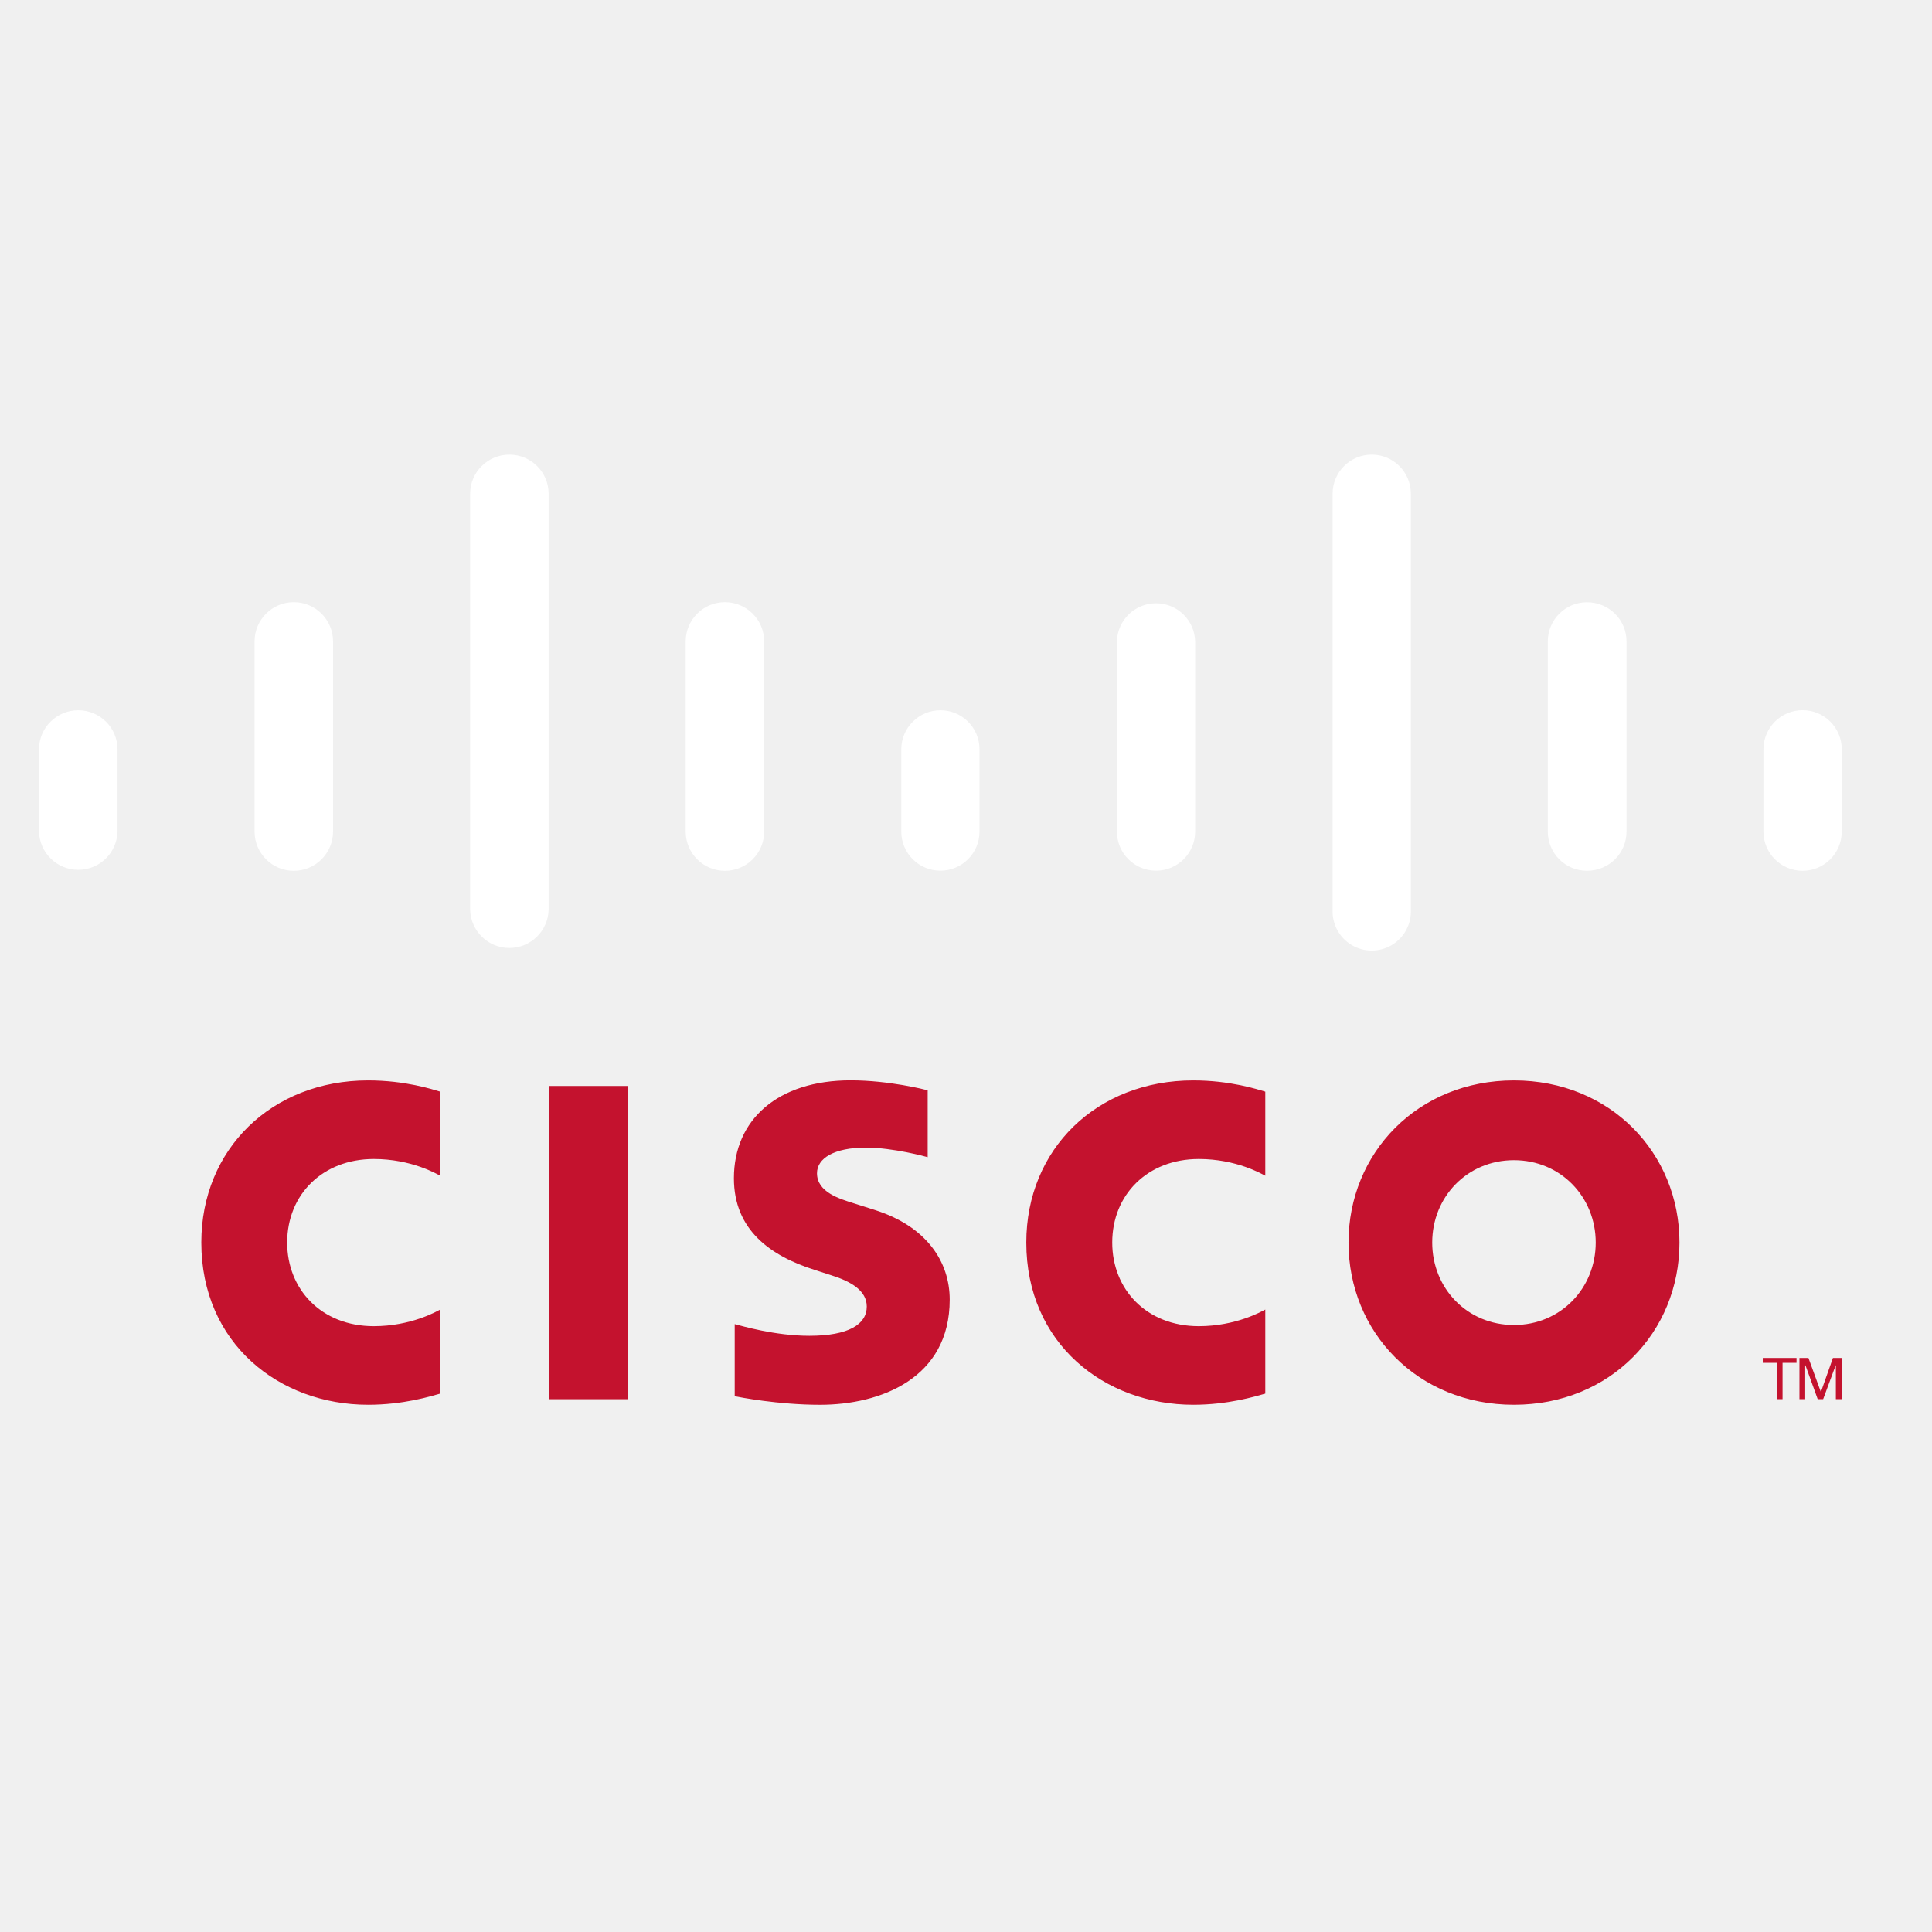
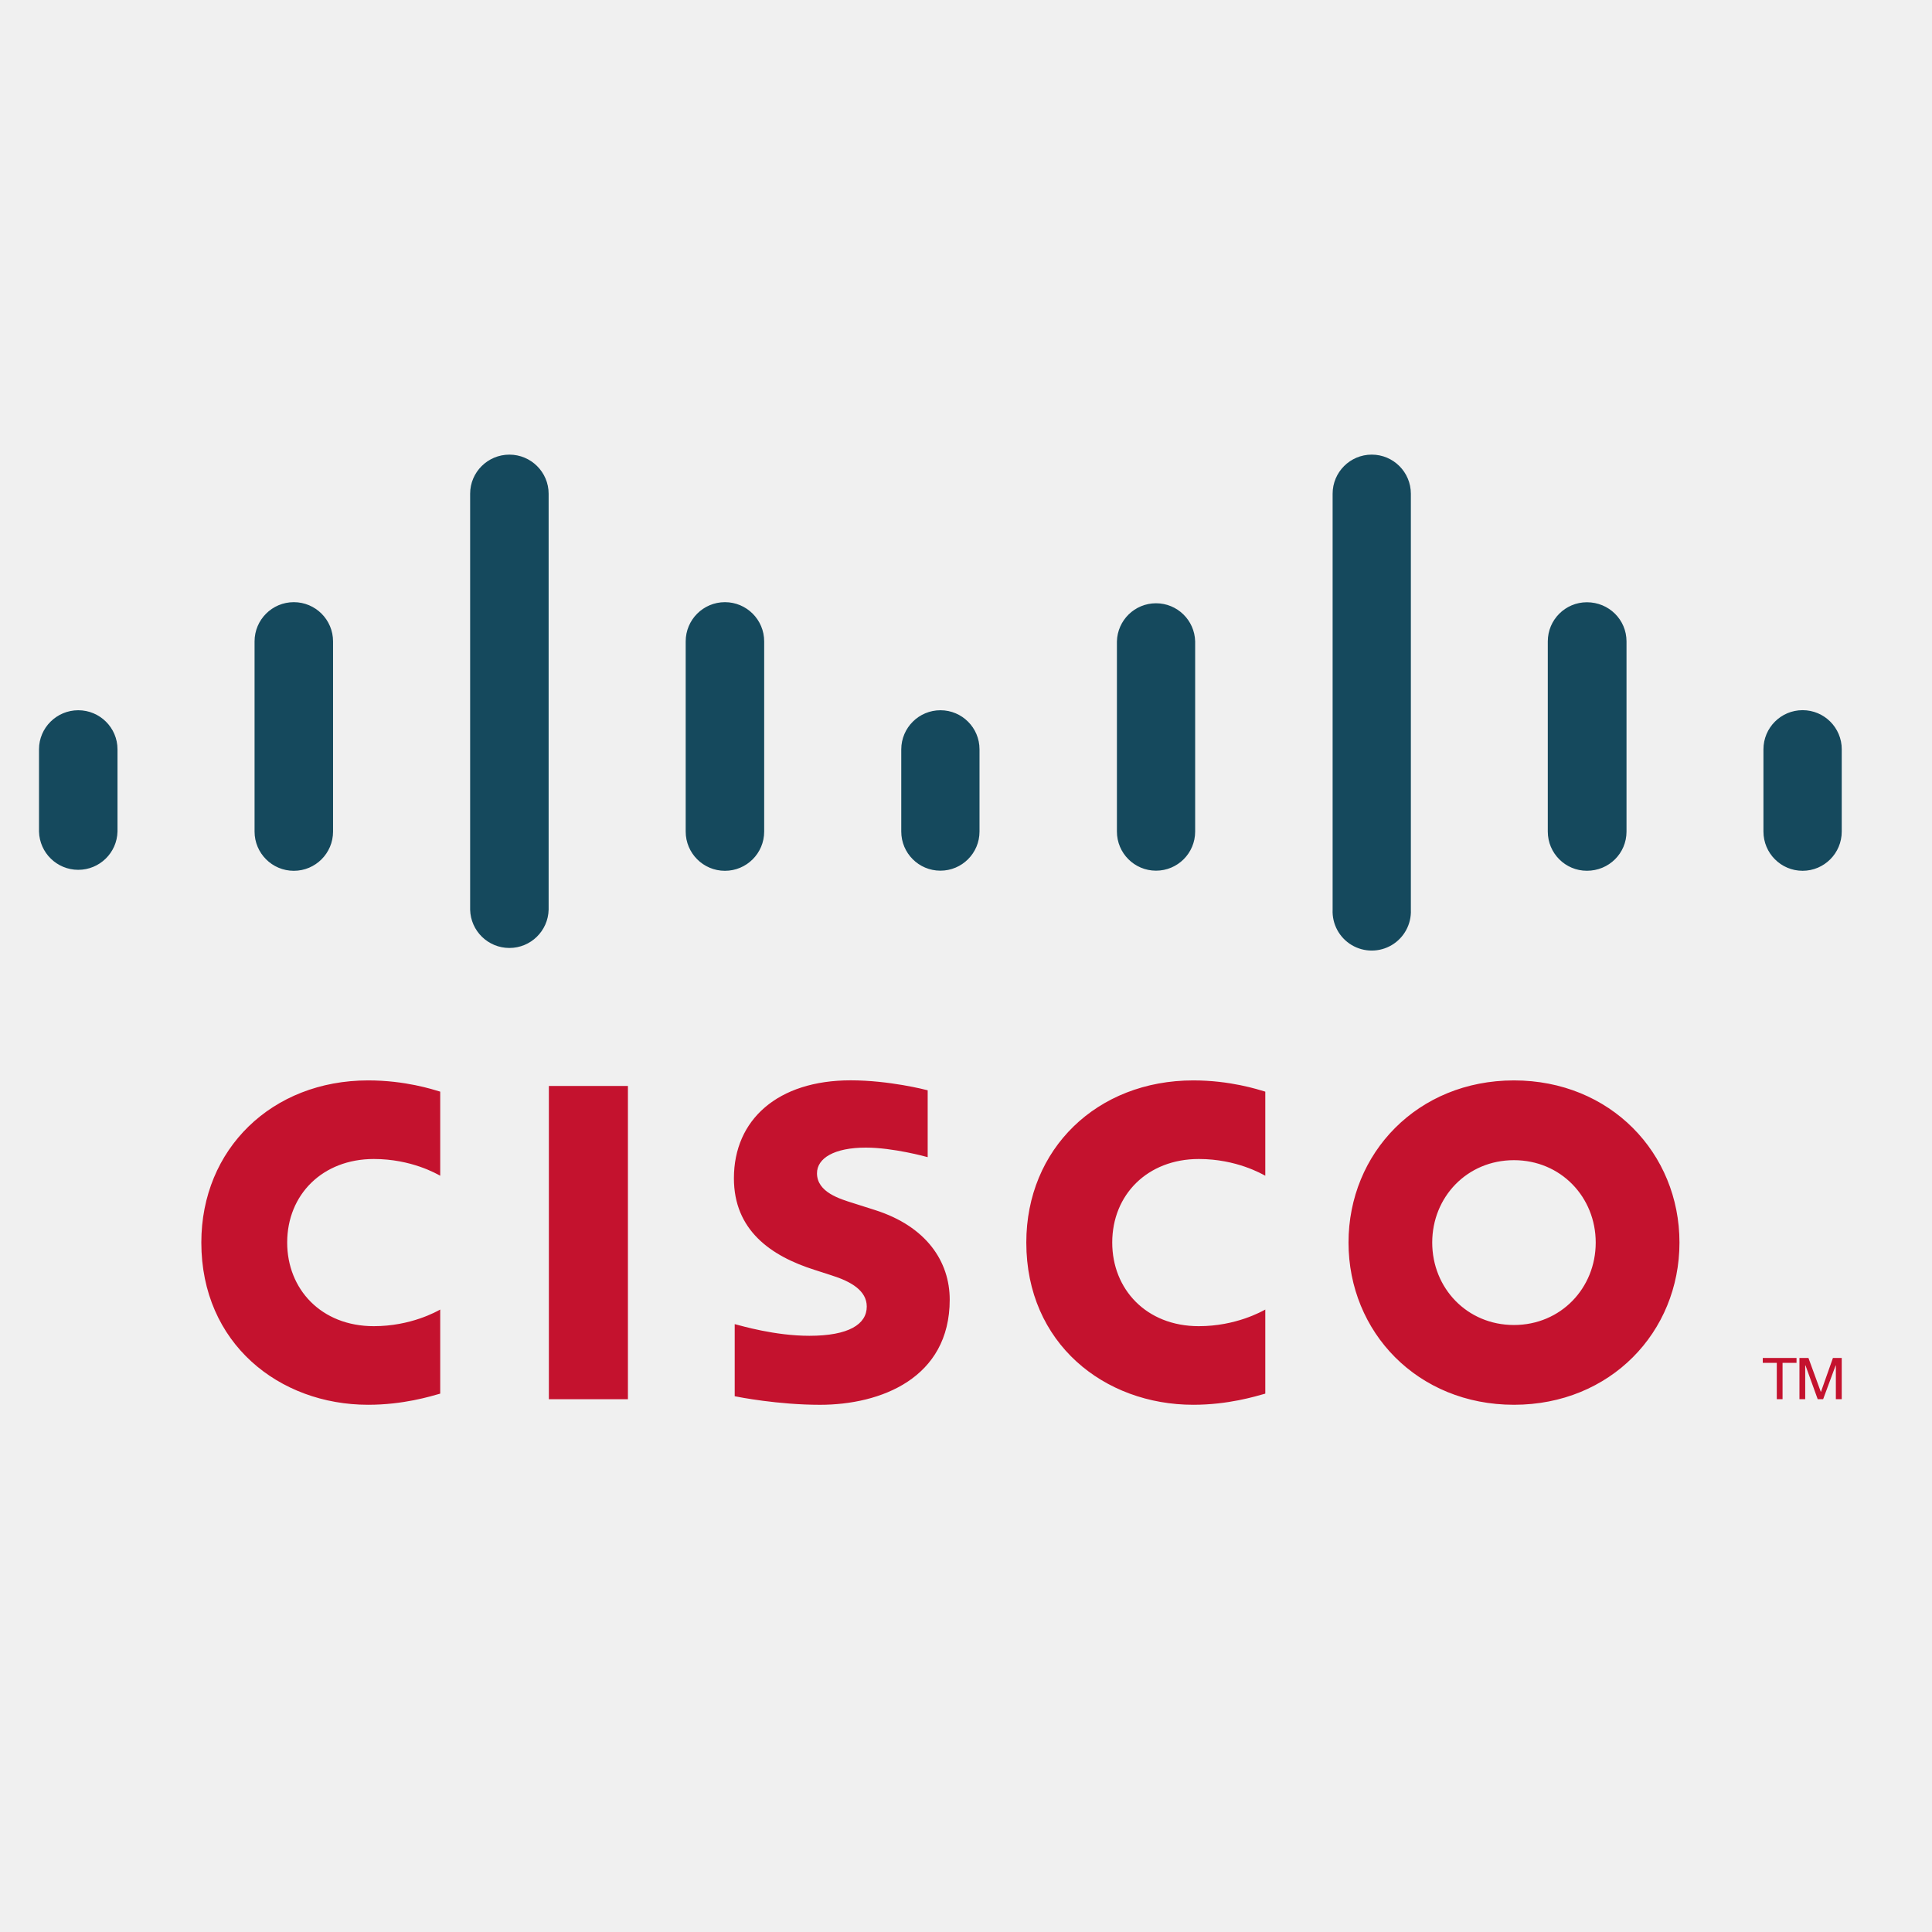
- <svg xmlns="http://www.w3.org/2000/svg" xmlns:xlink="http://www.w3.org/1999/xlink" width="800px" height="800px" viewBox="11.752 -158.846 797.655 797.655" fill="#000000">
-   <g id="SVGRepo_bgCarrier" stroke-width="0" />
-   <g id="SVGRepo_tracerCarrier" stroke-linecap="round" stroke-linejoin="round" />
-   <g id="SVGRepo_iconCarrier">
-     <path d="M271 418.843h-32.635v-129.33H271v129.33z" fill="#c4122e" />
-     <g transform="matrix(10.33728 0 0 -10.33728 -861.345 7843.84)">
-       <defs>
-         <path id="a" d="M84.461 713.596h77.163v43.961H84.461v-43.961z" />
-       </defs>
-       <clipPath id="b">
-         <use xlink:href="#a" overflow="visible" />
-       </clipPath>
-       <g clip-path="url(#b)">
-         <path d="M134.996 727.2c-.13.066-1.146.668-2.656.668-2.041 0-3.457-1.42-3.457-3.337 0-1.859 1.355-3.34 3.457-3.34 1.484 0 2.517.59 2.656.664v-3.358c-.396-.11-1.475-.445-2.877-.445-3.551 0-6.668 2.448-6.668 6.48 0 3.735 2.82 6.475 6.668 6.475 1.48 0 2.578-.36 2.877-.449V727.2zM102.043 727.2c-.127.066-1.142.668-2.652.668-2.045 0-3.46-1.42-3.46-3.337 0-1.859 1.356-3.34 3.46-3.34 1.484 0 2.516.59 2.652.664v-3.358c-.392-.11-1.47-.445-2.88-.445-3.548 0-6.661 2.448-6.661 6.48 0 3.735 2.82 6.475 6.662 6.475 1.486 0 2.582-.36 2.879-.449V727.2zM144.927 727.821c-1.873 0-3.264-1.474-3.264-3.29 0-1.82 1.391-3.293 3.264-3.293 1.871 0 3.266 1.473 3.266 3.293 0 1.816-1.395 3.29-3.266 3.29m6.611-3.29c0-3.579-2.763-6.479-6.61-6.479-3.849 0-6.608 2.9-6.608 6.48 0 3.572 2.76 6.475 6.607 6.475 3.848 0 6.611-2.903 6.611-6.476M121.512 727.941c-.047.015-1.376.382-2.468.382-1.265 0-1.953-.424-1.953-1.025 0-.762.928-1.028 1.447-1.192l.871-.277c2.05-.652 2.983-2.055 2.983-3.579 0-3.143-2.764-4.199-5.18-4.199-1.679 0-3.252.31-3.407.342v2.88c.278-.07 1.602-.466 2.981-.466 1.571 0 2.293.46 2.293 1.168 0 .634-.625 1-1.408 1.246-.19.064-.478.154-.674.218-1.758.556-3.224 1.59-3.224 3.66 0 2.34 1.752 3.911 4.662 3.911 1.537 0 2.983-.373 3.077-.398v-2.67z" fill="#c4122e" />
-         <path d="M89.154 744.23c0 .862-.704 1.561-1.567 1.561s-1.568-.699-1.568-1.56v-3.285a1.568 1.568 0 0 1 3.135 0v3.284zM97.763 748.54a1.567 1.567 0 0 1-3.135 0v-7.594a1.567 1.567 0 0 1 3.135 0v7.595zM106.373 754.438c0 .862-.704 1.562-1.567 1.562-.864 0-1.568-.7-1.568-1.562v-16.613a1.568 1.568 0 0 1 3.135 0v16.613zM114.982 748.54a1.567 1.567 0 0 1-3.135 0v-7.594a1.567 1.567 0 0 1 3.135 0v7.595zM123.582 744.23a1.56 1.56 0 0 1-1.558 1.561 1.566 1.566 0 0 1-1.567-1.56v-3.285a1.562 1.562 0 1 1 3.125 0v3.284zM132.195 748.54a1.563 1.563 0 0 1-3.125 0v-7.594a1.562 1.562 0 1 1 3.125 0v7.595zM140.81 754.438a1.562 1.562 0 0 1-3.125 0v-16.613a1.564 1.564 0 1 1 3.125 0v16.613zM149.423 748.54c0 .863-.699 1.564-1.582 1.564a1.563 1.563 0 0 1-1.562-1.563v-7.595c0-.867.7-1.566 1.562-1.566.883 0 1.582.699 1.582 1.566v7.595zM158.02 744.23a1.563 1.563 0 0 1-3.128 0v-3.284c0-.867.701-1.567 1.564-1.567.862 0 1.563.7 1.563 1.567v3.284z" fill="#ffffff" />
-         <path d="M156.213 719.922v-.196h-.558v-1.451h-.23v1.45h-.56v.197h1.348zM156.33 719.922h.359l.493-1.351h.008l.477 1.35h.352v-1.646h-.235v1.35h-.008l-.5-1.35h-.217l-.488 1.35h-.011v-1.35h-.23v1.647z" fill="#c4122e" />
-       </g>
+ <svg xmlns="http://www.w3.org/2000/svg" xmlns:xlink="http://www.w3.org/1999/xlink" width="800px" height="800px" viewBox="11.752 -158.846 797.655 797.655">
+   <path d="M271 418.843h-32.635v-129.33H271v129.33z" fill="#c4122e" />
+   <g transform="matrix(10.33728 0 0 -10.33728 -861.345 7843.84)">
+     <defs>
+       <path id="a" d="M84.461 713.596h77.163v43.961H84.461v-43.961z" />
+     </defs>
+     <clipPath id="b">
+       <use xlink:href="#a" overflow="visible" />
+     </clipPath>
+     <g clip-path="url(#b)">
+       <path d="M134.996 727.2c-.13.066-1.146.668-2.656.668-2.041 0-3.457-1.42-3.457-3.337 0-1.859 1.355-3.34 3.457-3.34 1.484 0 2.517.59 2.656.664v-3.358c-.396-.11-1.475-.445-2.877-.445-3.551 0-6.668 2.448-6.668 6.48 0 3.735 2.82 6.475 6.668 6.475 1.48 0 2.578-.36 2.877-.449V727.2zM102.043 727.2c-.127.066-1.142.668-2.652.668-2.045 0-3.46-1.42-3.46-3.337 0-1.859 1.356-3.34 3.46-3.34 1.484 0 2.516.59 2.652.664v-3.358c-.392-.11-1.47-.445-2.88-.445-3.548 0-6.661 2.448-6.661 6.48 0 3.735 2.82 6.475 6.662 6.475 1.486 0 2.582-.36 2.879-.449V727.2zM144.927 727.821c-1.873 0-3.264-1.474-3.264-3.29 0-1.82 1.391-3.293 3.264-3.293 1.871 0 3.266 1.473 3.266 3.293 0 1.816-1.395 3.29-3.266 3.29m6.611-3.29c0-3.579-2.763-6.479-6.61-6.479-3.849 0-6.608 2.9-6.608 6.48 0 3.572 2.76 6.475 6.607 6.475 3.848 0 6.611-2.903 6.611-6.476M121.512 727.941c-.047.015-1.376.382-2.468.382-1.265 0-1.953-.424-1.953-1.025 0-.762.928-1.028 1.447-1.192l.871-.277c2.05-.652 2.983-2.055 2.983-3.579 0-3.143-2.764-4.199-5.18-4.199-1.679 0-3.252.31-3.407.342v2.88c.278-.07 1.602-.466 2.981-.466 1.571 0 2.293.46 2.293 1.168 0 .634-.625 1-1.408 1.246-.19.064-.478.154-.674.218-1.758.556-3.224 1.59-3.224 3.66 0 2.34 1.752 3.911 4.662 3.911 1.537 0 2.983-.373 3.077-.398v-2.67z" fill="#c4122e" />
+       <path d="M89.154 744.23c0 .862-.704 1.561-1.567 1.561s-1.568-.699-1.568-1.56v-3.285a1.568 1.568 0 0 1 3.135 0v3.284zM97.763 748.54a1.567 1.567 0 0 1-3.135 0v-7.594a1.567 1.567 0 0 1 3.135 0v7.595zM106.373 754.438c0 .862-.704 1.562-1.567 1.562-.864 0-1.568-.7-1.568-1.562v-16.613a1.568 1.568 0 0 1 3.135 0v16.613zM114.982 748.54a1.567 1.567 0 0 1-3.135 0v-7.594a1.567 1.567 0 0 1 3.135 0v7.595zM123.582 744.23a1.56 1.56 0 0 1-1.558 1.561 1.566 1.566 0 0 1-1.567-1.56v-3.285a1.562 1.562 0 1 1 3.125 0v3.284zM132.195 748.54a1.563 1.563 0 0 1-3.125 0v-7.594a1.562 1.562 0 1 1 3.125 0v7.595zM140.81 754.438a1.562 1.562 0 0 1-3.125 0v-16.613a1.564 1.564 0 1 1 3.125 0v16.613zM149.423 748.54c0 .863-.699 1.564-1.582 1.564a1.563 1.563 0 0 1-1.562-1.563v-7.595c0-.867.7-1.566 1.562-1.566.883 0 1.582.699 1.582 1.566v7.595zM158.02 744.23a1.563 1.563 0 0 1-3.128 0v-3.284c0-.867.701-1.567 1.564-1.567.862 0 1.563.7 1.563 1.567v3.284z" fill="#15495d" />
+       <path d="M156.213 719.922v-.196h-.558v-1.451h-.23v1.45h-.56v.197h1.348zM156.33 719.922h.359l.493-1.351h.008l.477 1.35h.352v-1.646h-.235v1.35h-.008l-.5-1.35h-.217l-.488 1.35h-.011v-1.35h-.23v1.647z" fill="#c4122e" />
    </g>
  </g>
</svg>
